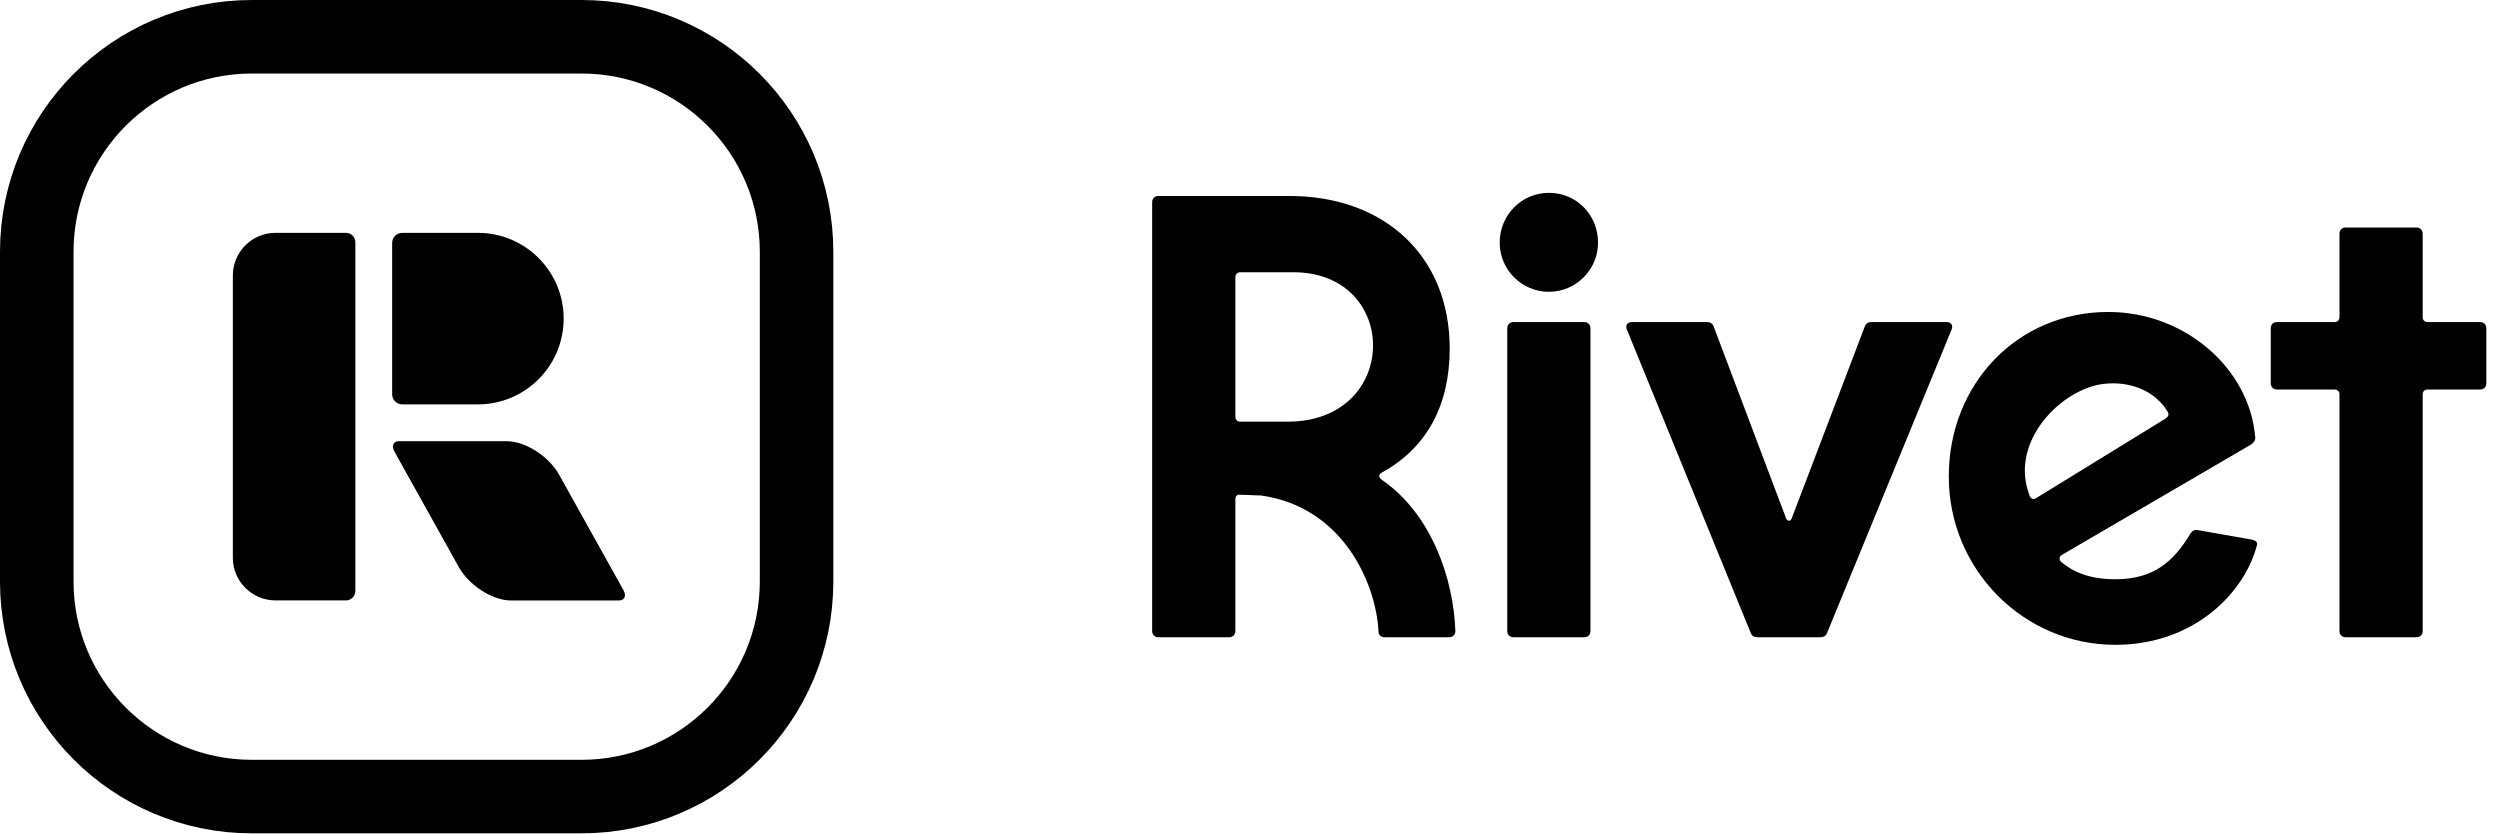
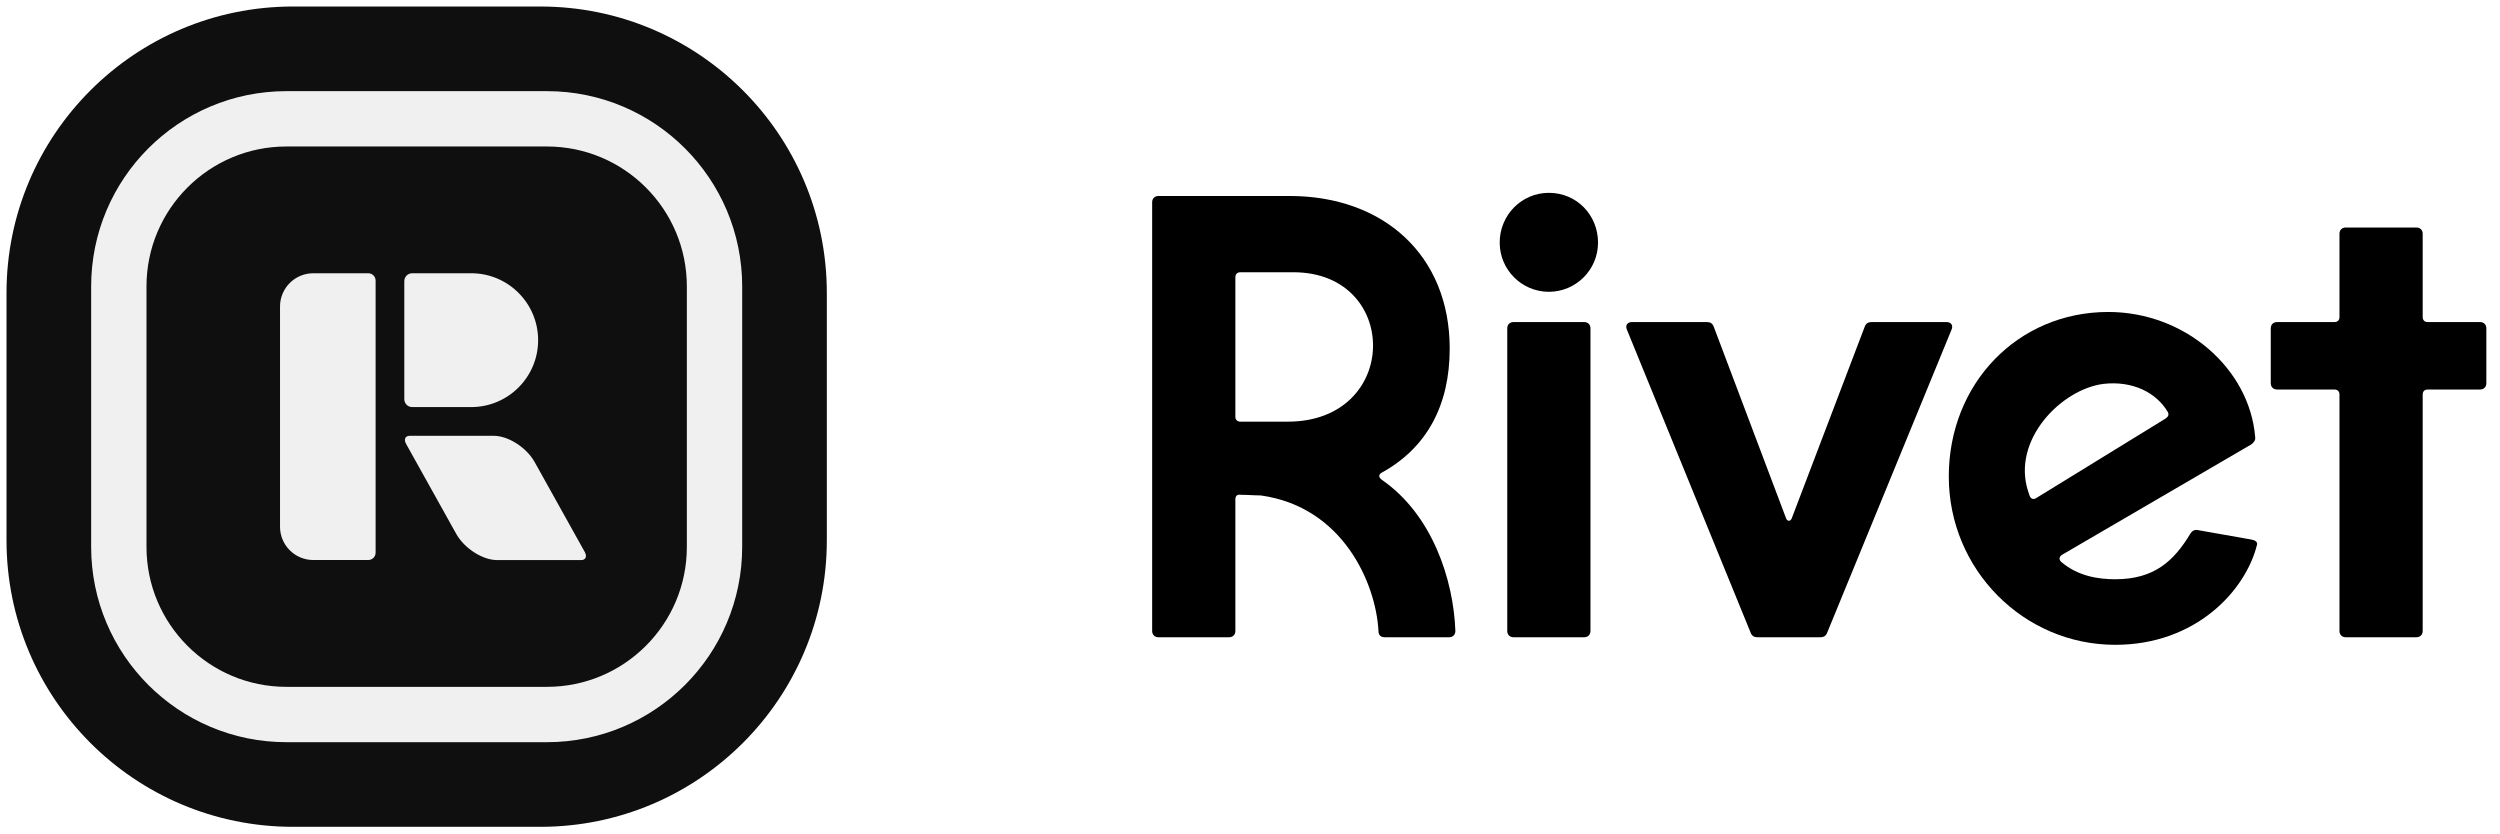
<svg xmlns="http://www.w3.org/2000/svg" width="204" height="68" viewBox="0 0 204 68" fill="none">
-   <rect x="3" y="3" width="62" height="62" rx="17.55" stroke="black" stroke-width="6" />
-   <path fill-rule="evenodd" clip-rule="evenodd" d="M28.998 19.767C28.998 19.344 28.654 19 28.231 19H22.481C20.56 19 19 20.56 19 22.481V45.513C19 47.434 20.56 48.993 22.481 48.993H28.231C28.654 48.993 28.998 48.65 28.998 48.226V19.767ZM45.629 38.744C44.786 37.231 42.873 36.003 41.36 36.003H32.558C32.092 36.003 31.925 36.381 32.184 36.846L37.43 46.259C38.273 47.772 40.186 49 41.699 49H50.501C50.967 49 51.134 48.622 50.874 48.156L45.629 38.744ZM45.996 25.998C45.996 22.136 42.86 19 38.998 19H32.823C32.368 19 31.999 19.369 31.999 19.823V32.173C31.999 32.628 32.368 32.997 32.823 32.997H38.998C42.86 32.997 45.996 29.861 45.996 25.998Z" fill="black" />
+   <g transform="scale(0.53125)">
+     <rect x="1" y="1" width="126" height="126" rx="44" fill="#0F0F0F" />
+     <rect x="18.25" y="18.25" width="91.5" height="91.5" rx="25.75" stroke="#F0F0F0" stroke-width="8.5" />
+     <path fill-rule="evenodd" clip-rule="evenodd" d="M57.694 43.098c0-.622-.505-1.126-1.127-1.126h-8.444a5.114 5.114 0 0 0-5.112 5.111v33.824a5.114 5.114 0 0 0 5.112 5.112h8.444c.622 0 1.127-.505 1.127-1.127V43.098Zm24.424 27.869c-1.238-2.222-4.047-4.026-6.27-4.026H62.923c-.684 0-.93.555-.549 1.239l7.703 13.822c1.239 2.223 4.048 4.026 6.27 4.026h12.927c.683 0 .93-.555.548-1.239l-7.703-13.822Zm.538-18.718c0-5.672-4.605-10.277-10.277-10.277H63.31a1.21 1.21 0 0 0-1.209 1.209v18.137c0 .667.542 1.209 1.21 1.209h9.068c5.672 0 10.277-4.605 10.277-10.278Z" fill="#F0F0F0" />
+   </g>
  <path d="M197.177 18.564C197.485 18.564 197.691 18.77 197.691 19.078V25.869C197.691 26.126 197.845 26.28 198.103 26.28H202.372C202.681 26.28 202.886 26.486 202.886 26.794V31.27C202.886 31.578 202.681 31.784 202.372 31.784H198.103C197.845 31.784 197.691 31.938 197.691 32.196V51.486C197.691 51.794 197.485 52 197.177 52H191.415C191.107 52 190.901 51.794 190.901 51.486V32.196C190.901 31.938 190.747 31.784 190.489 31.784H185.808C185.5 31.784 185.294 31.578 185.294 31.27V26.794C185.294 26.486 185.5 26.28 185.808 26.28H190.489C190.747 26.28 190.901 26.126 190.901 25.869V19.078C190.901 18.77 191.107 18.564 191.415 18.564H197.177Z" fill="black" />
  <path d="M172.602 52.617C165.143 52.617 159.021 46.496 159.021 38.883C159.021 31.321 164.628 25.457 172.036 25.457C178.311 25.457 183.558 30.087 184.021 35.642C184.073 35.899 183.918 36.105 183.713 36.259L168.281 45.261C168.023 45.416 167.972 45.673 168.229 45.879C169.567 47.01 171.213 47.267 172.602 47.267C175.791 47.267 177.386 45.776 178.723 43.564C178.877 43.307 179.083 43.204 179.34 43.255L183.713 44.027C184.021 44.078 184.227 44.233 184.176 44.438C183.25 48.193 179.186 52.617 172.602 52.617ZM165.503 40.117L165.606 40.426C165.709 40.735 165.966 40.786 166.172 40.632L176.717 34.15C176.923 33.996 177.025 33.842 176.871 33.584C175.945 32.041 174.042 31.064 171.676 31.321C168.229 31.733 164.114 35.899 165.503 40.117Z" fill="black" />
  <path d="M132.755 26.897C132.601 26.537 132.806 26.28 133.166 26.28H139.288C139.545 26.28 139.751 26.383 139.854 26.692L145.718 42.226C145.821 42.587 146.129 42.587 146.232 42.226L152.148 26.692C152.251 26.383 152.456 26.28 152.714 26.28H158.835C159.195 26.28 159.401 26.537 159.247 26.897L149.113 51.589C149.01 51.897 148.804 52 148.547 52H143.403C143.146 52 142.94 51.897 142.837 51.589L132.755 26.897Z" fill="black" />
  <path d="M123.506 52C123.198 52 122.992 51.794 122.992 51.486V26.794C122.992 26.486 123.198 26.28 123.506 26.28H129.267C129.576 26.28 129.782 26.486 129.782 26.794V51.486C129.782 51.794 129.576 52 129.267 52H123.506ZM122.375 19.799C122.375 17.535 124.175 15.735 126.387 15.735C128.65 15.735 130.399 17.535 130.399 19.799C130.399 22.011 128.599 23.811 126.387 23.811C124.175 23.811 122.375 22.011 122.375 19.799Z" fill="black" />
  <path d="M105.23 15.992C112.895 15.992 118.296 20.827 118.296 28.441C118.296 33.121 116.393 36.568 112.74 38.574C112.483 38.728 112.483 38.934 112.74 39.14C116.855 41.969 118.604 47.267 118.759 51.486C118.759 51.794 118.553 52 118.244 52H112.997C112.689 52 112.483 51.846 112.483 51.486C112.277 47.628 109.602 41.352 102.864 40.426C102.349 40.426 101.784 40.375 101.218 40.375C100.961 40.323 100.806 40.477 100.806 40.735V51.486C100.806 51.794 100.6 52 100.292 52H94.531C94.222 52 94.016 51.794 94.016 51.486V16.506C94.016 16.198 94.222 15.992 94.531 15.992H105.23ZM100.806 33.996C100.806 34.253 100.961 34.407 101.218 34.407H105.076C114.283 34.407 114.283 22.216 105.539 22.216H101.218C100.961 22.216 100.806 22.371 100.806 22.628V33.996Z" fill="black" />
</svg>
